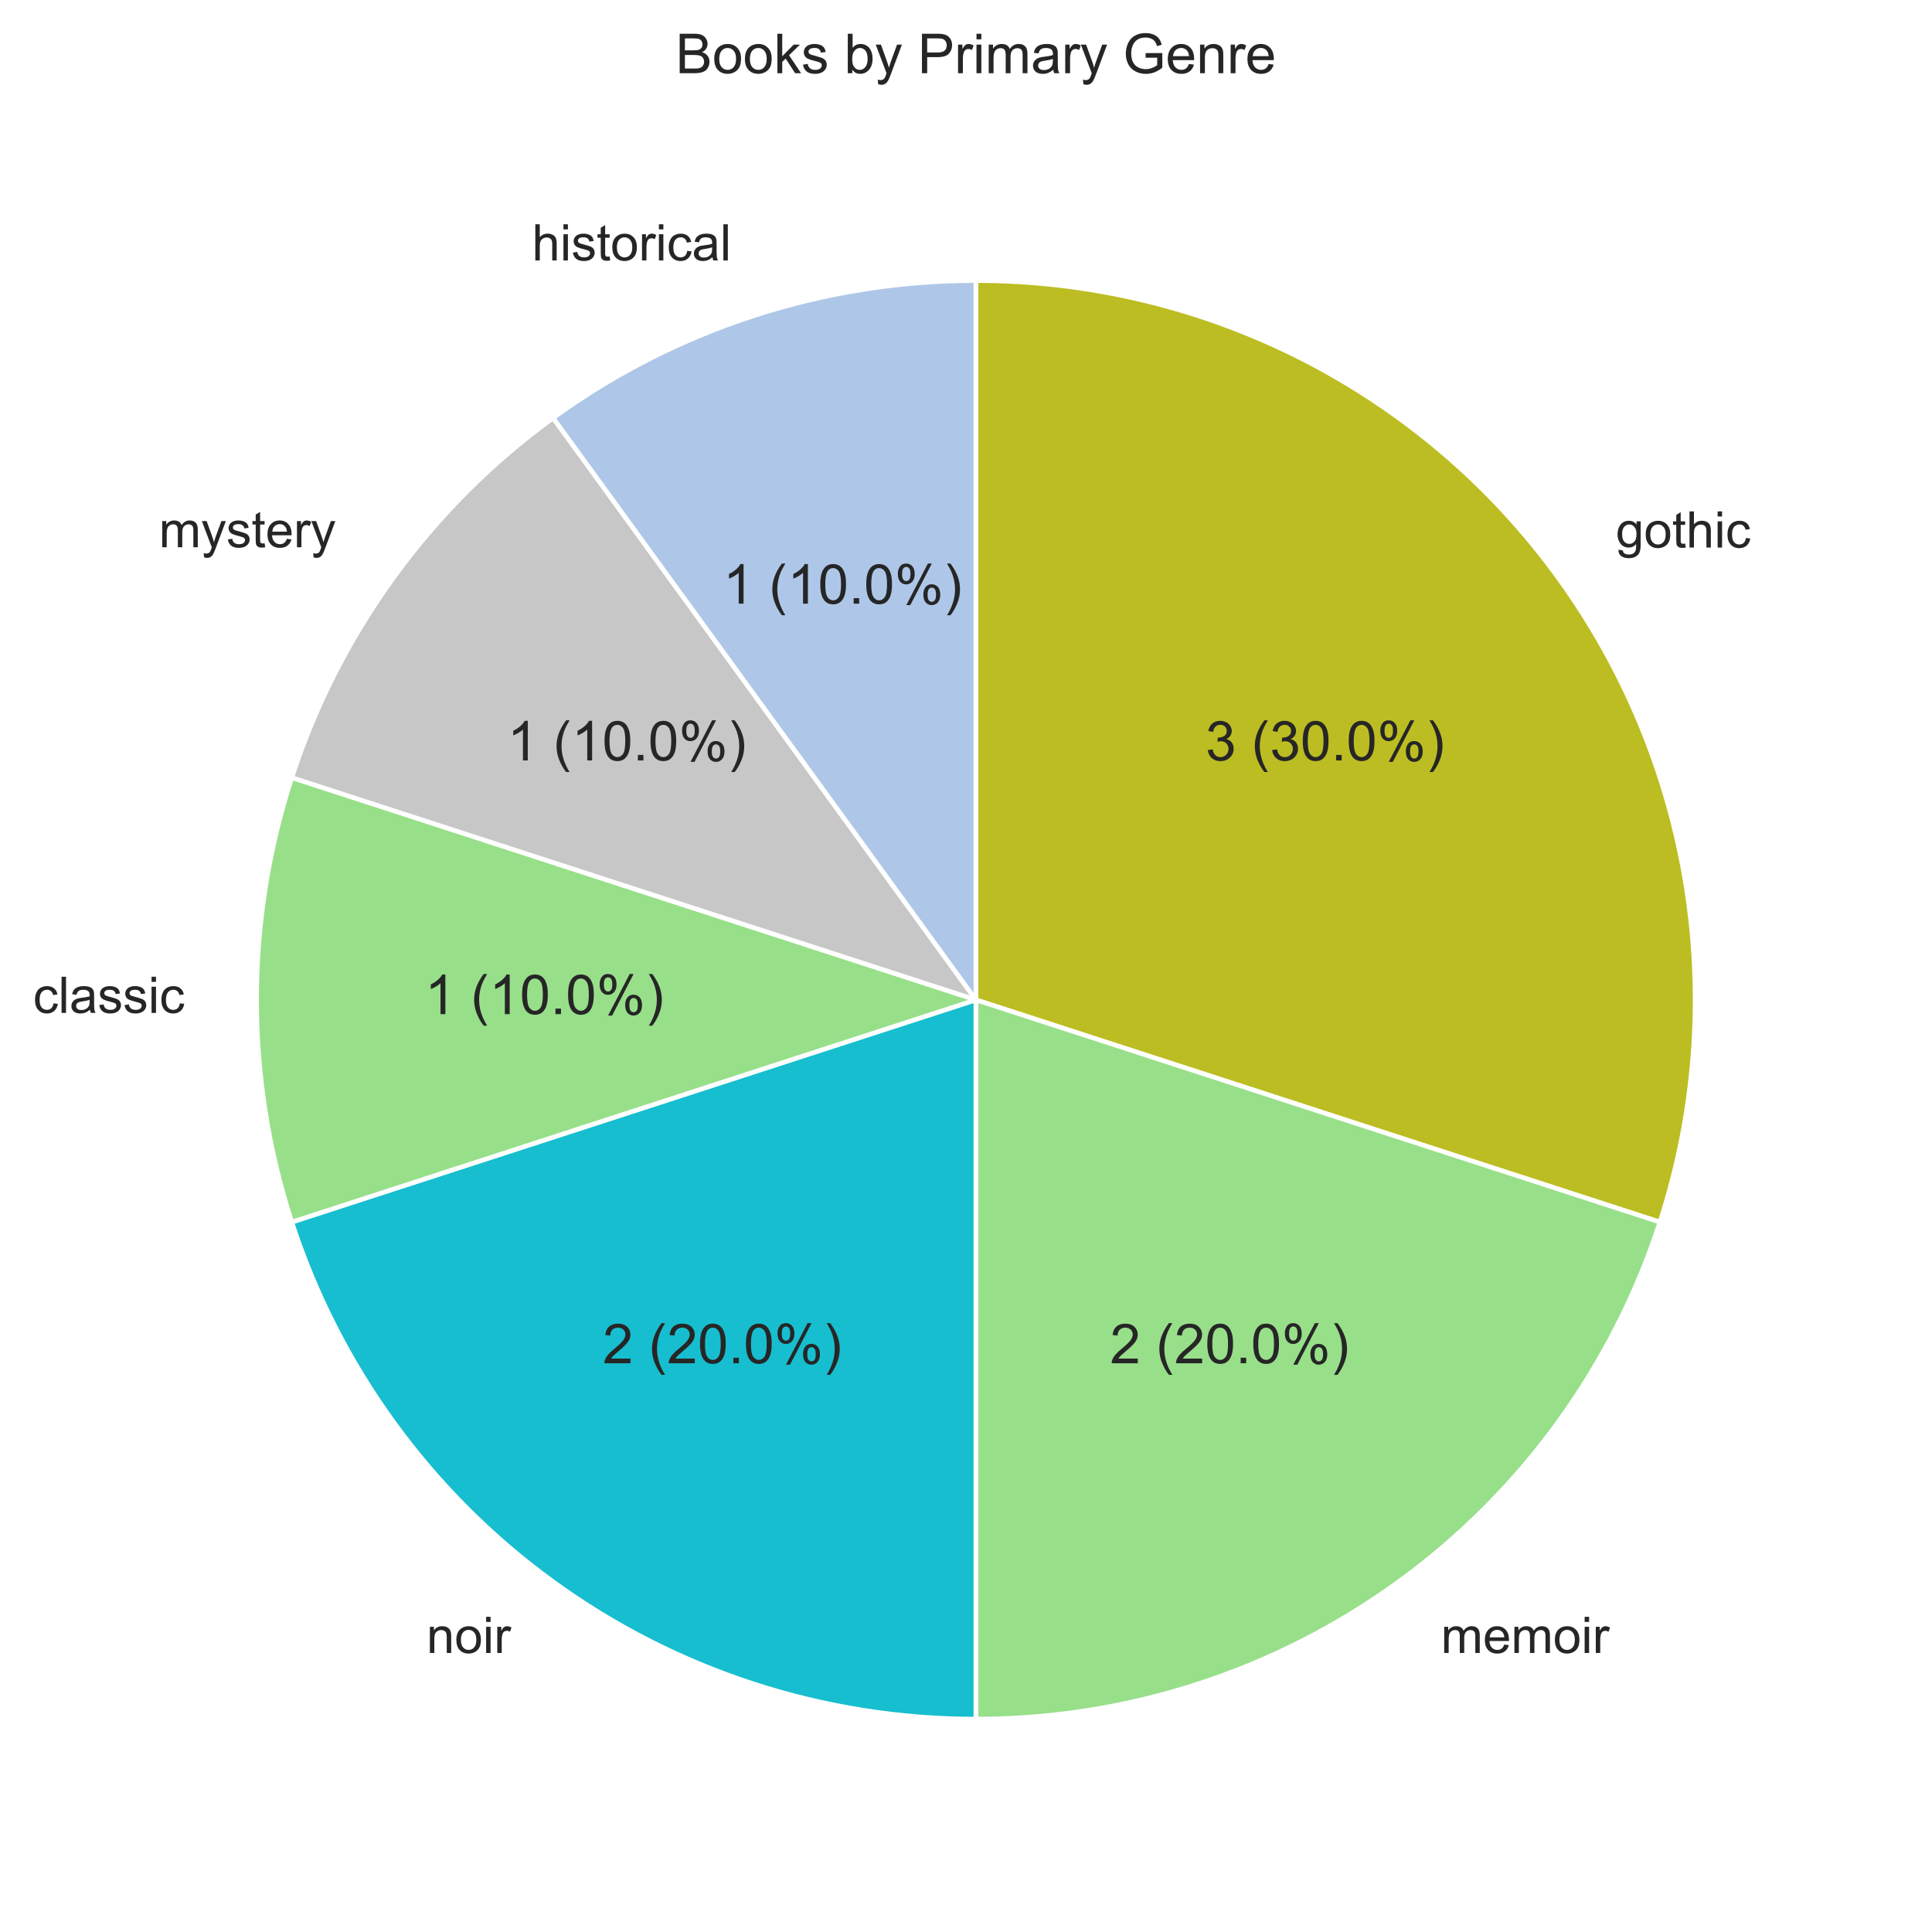
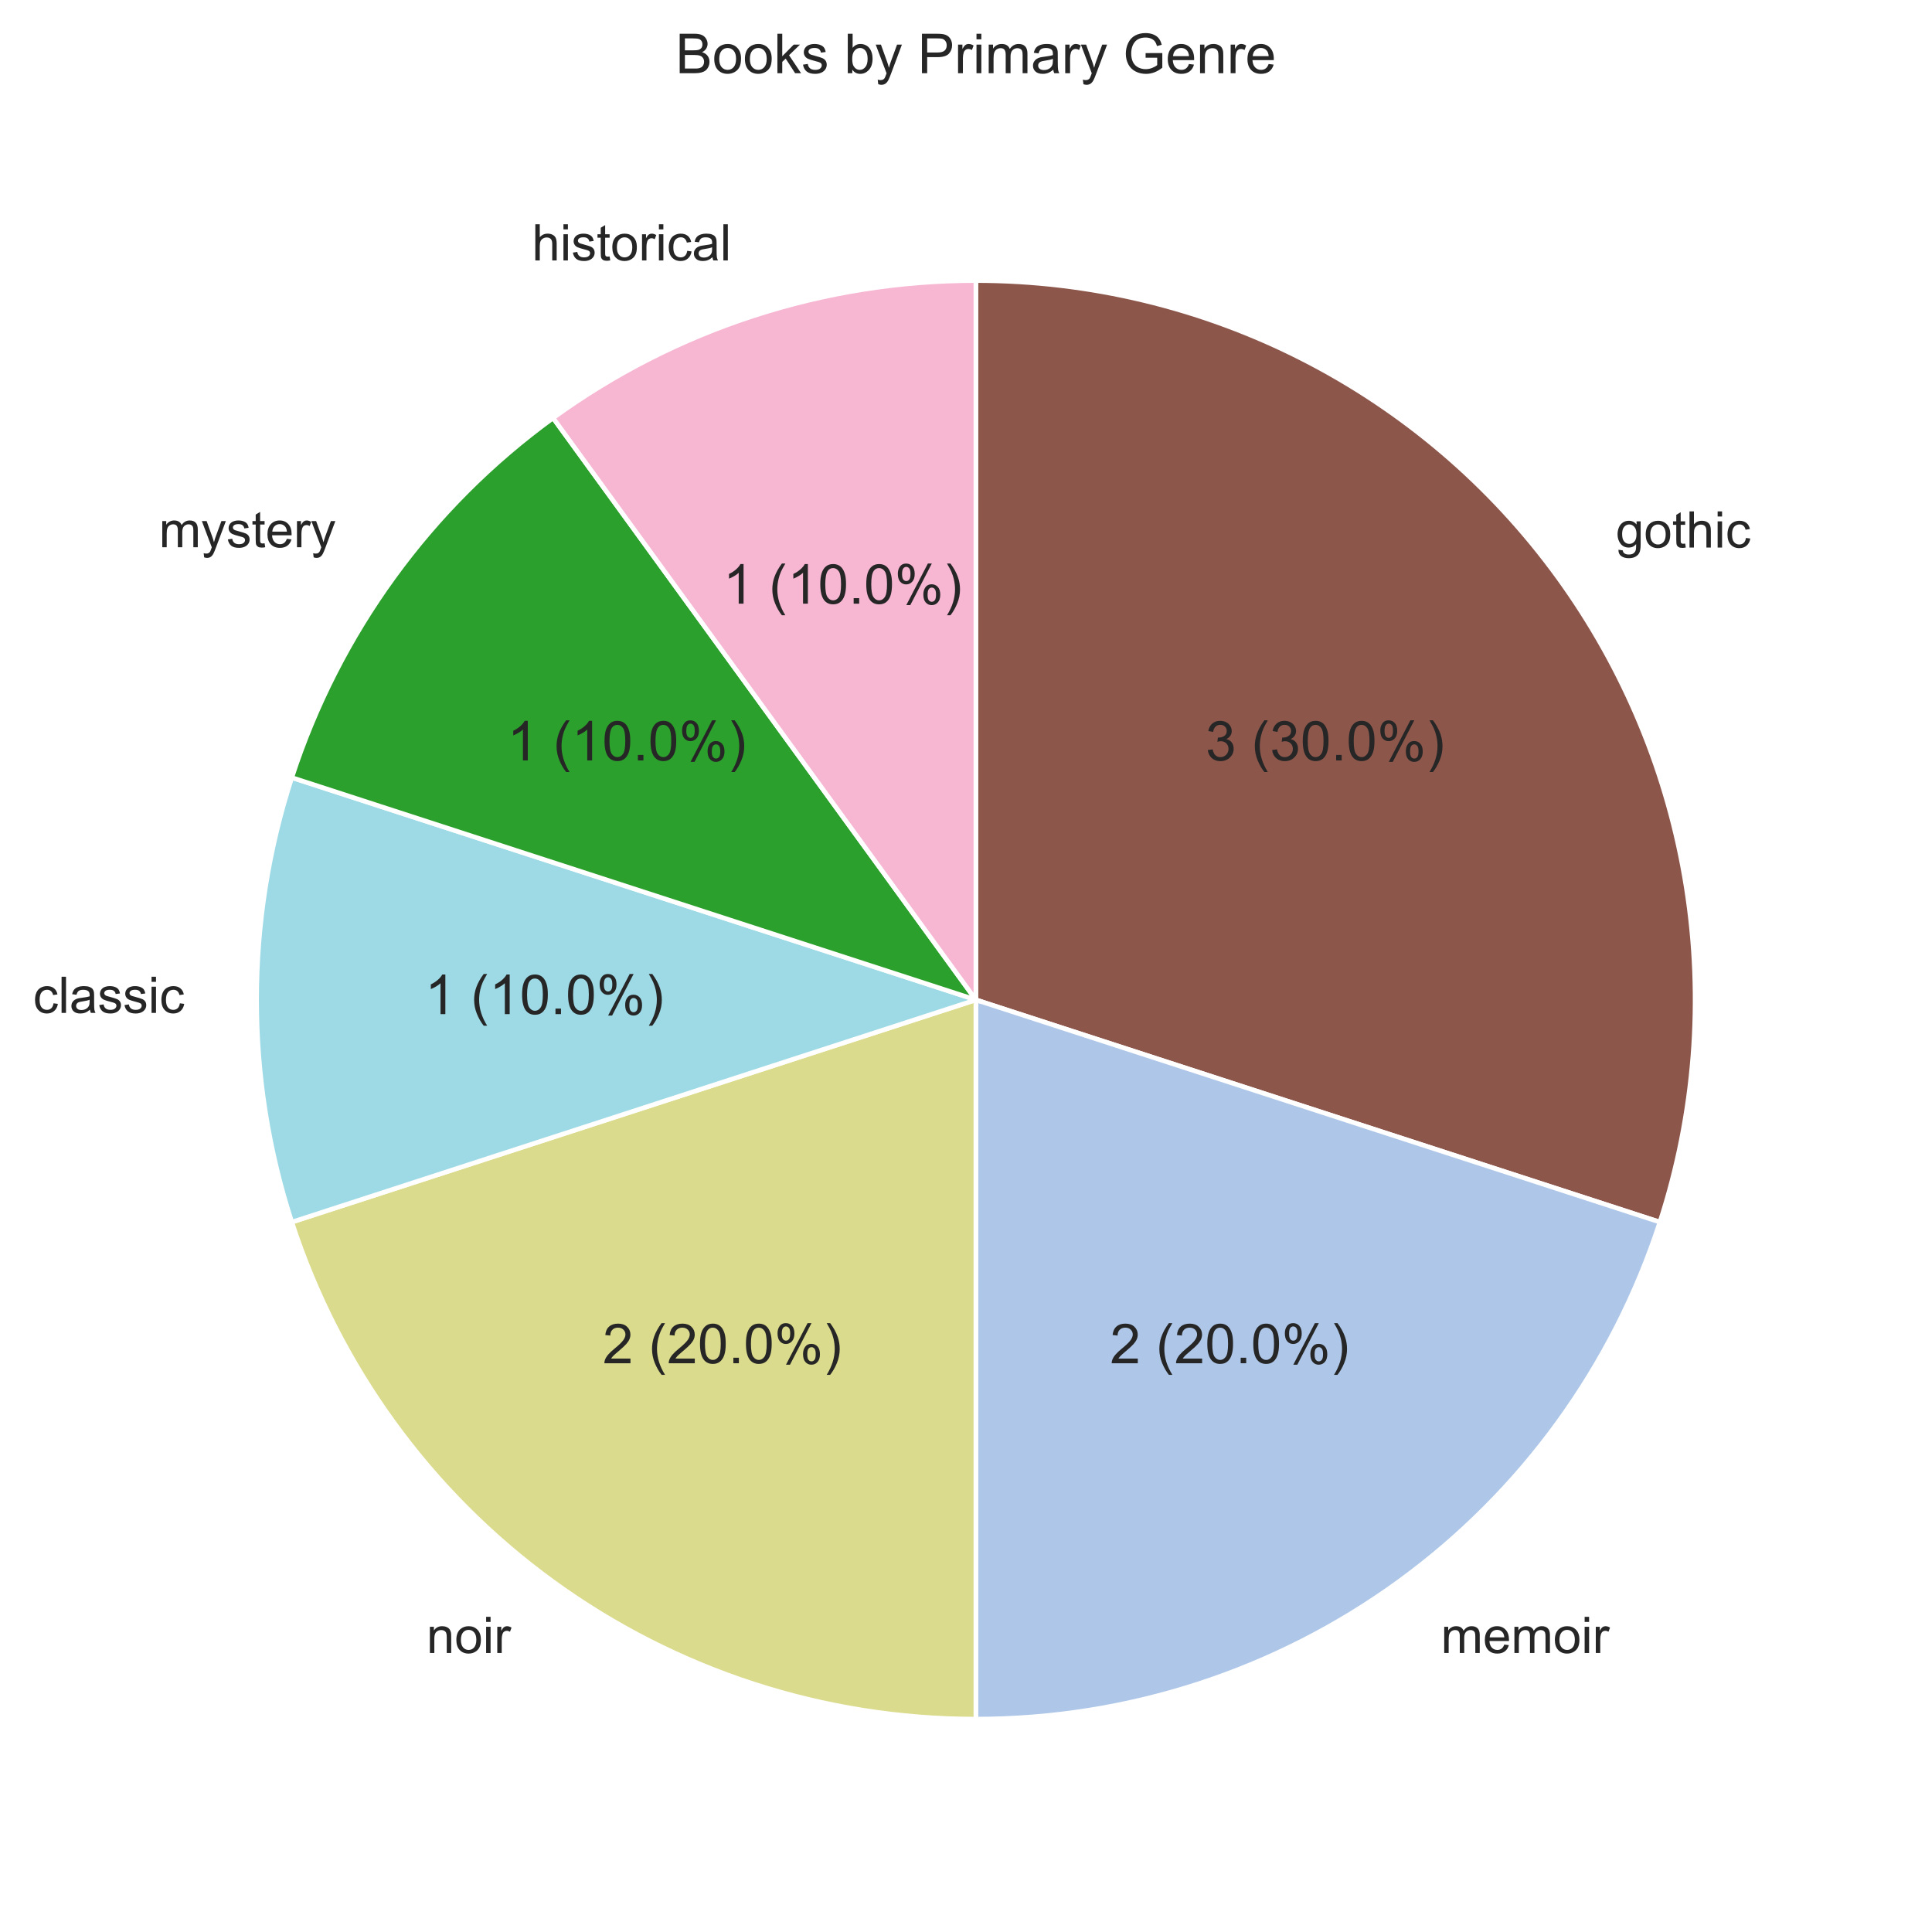
<svg xmlns="http://www.w3.org/2000/svg" xmlns:xlink="http://www.w3.org/1999/xlink" width="415.359pt" height="420.576pt" viewBox="0 0 415.359 420.576" version="1.1">
  <defs>
    <style type="text/css">*{stroke-linejoin: round; stroke-linecap: butt}</style>
  </defs>
  <g id="figure_1">
    <g id="patch_1">
      <path d="M 0 420.576  L 415.359 420.576  L 415.359 0  L 0 0  z " style="fill: #ffffff" />
    </g>
    <g id="axes_1">
      <g id="matplotlib.axis_1" />
      <g id="matplotlib.axis_2" />
      <g id="patch_2">
-         <path d="M 361.351 266.04  C 368.987 242.541 370.952 217.566 367.087 193.162  C 363.222 168.758 353.634 145.612 339.111 125.623  C 324.588 105.633 305.538 89.363 283.523 78.145  C 261.508 66.928 237.147 61.08 212.439 61.08  L 212.439 217.656  z " style="fill: #bcbd22; stroke: #ffffff; stroke-linejoin: miter" />
+         <path d="M 361.351 266.04  C 368.987 242.541 370.952 217.566 367.087 193.162  C 363.222 168.758 353.634 145.612 339.111 125.623  C 324.588 105.633 305.538 89.363 283.523 78.145  C 261.508 66.928 237.147 61.08 212.439 61.08  L 212.439 217.656  z " style="fill: #8c564b; stroke: #ffffff; stroke-linejoin: miter" />
      </g>
      <g id="patch_3">
-         <path d="M 212.439 374.232  C 245.499 374.232 277.725 363.761 304.472 344.328  C 331.218 324.896 351.135 297.483 361.351 266.04  L 212.439 217.656  z " style="fill: #98df8a; stroke: #ffffff; stroke-linejoin: miter" />
+         <path d="M 212.439 374.232  C 245.499 374.232 277.725 363.761 304.472 344.328  C 331.218 324.896 351.135 297.483 361.351 266.04  L 212.439 217.656  z " style="fill: #aec7e8; stroke: #ffffff; stroke-linejoin: miter" />
      </g>
      <g id="patch_4">
-         <path d="M 63.526 266.04  C 73.742 297.483 93.659 324.896 120.406 344.328  C 147.152 363.761 179.378 374.232 212.439 374.232  L 212.439 217.656  z " style="fill: #17becf; stroke: #ffffff; stroke-linejoin: miter" />
+         <path d="M 63.526 266.04  C 73.742 297.483 93.659 324.896 120.406 344.328  C 147.152 363.761 179.378 374.232 212.439 374.232  L 212.439 217.656  z " style="fill: #dbdb8d; stroke: #ffffff; stroke-linejoin: miter" />
      </g>
      <g id="patch_5">
-         <path d="M 63.526 169.271  C 58.449 184.897 55.863 201.225 55.863 217.656  C 55.863 234.086 58.449 250.414 63.526 266.04  L 212.439 217.656  z " style="fill: #98df8a; stroke: #ffffff; stroke-linejoin: miter" />
+         <path d="M 63.526 169.271  C 58.449 184.897 55.863 201.225 55.863 217.656  C 55.863 234.086 58.449 250.414 63.526 266.04  L 212.439 217.656  z " style="fill: #9edae5; stroke: #ffffff; stroke-linejoin: miter" />
      </g>
      <g id="patch_6">
-         <path d="M 120.406 90.983  C 107.113 100.64 95.424 112.33 85.766 125.623  C 76.109 138.915 68.603 153.645 63.526 169.271  L 212.439 217.656  z " style="fill: #c7c7c7; stroke: #ffffff; stroke-linejoin: miter" />
+         <path d="M 120.406 90.983  C 107.113 100.64 95.424 112.33 85.766 125.623  C 76.109 138.915 68.603 153.645 63.526 169.271  L 212.439 217.656  z " style="fill: #2ca02c; stroke: #ffffff; stroke-linejoin: miter" />
      </g>
      <g id="patch_7">
-         <path d="M 212.439 61.08  C 196.009 61.08 179.68 63.666 164.054 68.743  C 148.428 73.82 133.698 81.326 120.406 90.983  L 212.439 217.656  z " style="fill: #aec7e8; stroke: #ffffff; stroke-linejoin: miter" />
+         <path d="M 212.439 61.08  C 196.009 61.08 179.68 63.666 164.054 68.743  C 148.428 73.82 133.698 81.326 120.406 90.983  L 212.439 217.656  z " style="fill: #f7b6d2; stroke: #ffffff; stroke-linejoin: miter" />
      </g>
      <g id="text_1">
        <g style="fill: #262626" transform="translate(351.7787 119.1985) scale(0.11 -0.11)">
          <defs>
            <path id="ArialMT-67" d="M 319 -275  L 866 -356  Q 900 -609 1056 -725  Q 1266 -881 1628 -881  Q 2019 -881 2231 -725  Q 2444 -569 2519 -288  Q 2563 -116 2559 434  Q 2191 0 1641 0  Q 956 0 581 494  Q 206 988 206 1678  Q 206 2153 378 2554  Q 550 2956 876 3175  Q 1203 3394 1644 3394  Q 2231 3394 2613 2919  L 2613 3319  L 3131 3319  L 3131 450  Q 3131 -325 2973 -648  Q 2816 -972 2473 -1159  Q 2131 -1347 1631 -1347  Q 1038 -1347 672 -1080  Q 306 -813 319 -275  z M 784 1719  Q 784 1066 1043 766  Q 1303 466 1694 466  Q 2081 466 2343 764  Q 2606 1063 2606 1700  Q 2606 2309 2336 2618  Q 2066 2928 1684 2928  Q 1309 2928 1046 2623  Q 784 2319 784 1719  z " transform="scale(0.015625)" />
            <path id="ArialMT-6f" d="M 213 1659  Q 213 2581 725 3025  Q 1153 3394 1769 3394  Q 2453 3394 2887 2945  Q 3322 2497 3322 1706  Q 3322 1066 3130 698  Q 2938 331 2570 128  Q 2203 -75 1769 -75  Q 1072 -75 642 372  Q 213 819 213 1659  z M 791 1659  Q 791 1022 1069 705  Q 1347 388 1769 388  Q 2188 388 2466 706  Q 2744 1025 2744 1678  Q 2744 2294 2464 2611  Q 2184 2928 1769 2928  Q 1347 2928 1069 2612  Q 791 2297 791 1659  z " transform="scale(0.015625)" />
            <path id="ArialMT-74" d="M 1650 503  L 1731 6  Q 1494 -44 1306 -44  Q 1000 -44 831 53  Q 663 150 594 308  Q 525 466 525 972  L 525 2881  L 113 2881  L 113 3319  L 525 3319  L 525 4141  L 1084 4478  L 1084 3319  L 1650 3319  L 1650 2881  L 1084 2881  L 1084 941  Q 1084 700 1114 631  Q 1144 563 1211 522  Q 1278 481 1403 481  Q 1497 481 1650 503  z " transform="scale(0.015625)" />
            <path id="ArialMT-68" d="M 422 0  L 422 4581  L 984 4581  L 984 2938  Q 1378 3394 1978 3394  Q 2347 3394 2619 3248  Q 2891 3103 3008 2847  Q 3125 2591 3125 2103  L 3125 0  L 2563 0  L 2563 2103  Q 2563 2525 2380 2717  Q 2197 2909 1863 2909  Q 1613 2909 1392 2779  Q 1172 2650 1078 2428  Q 984 2206 984 1816  L 984 0  L 422 0  z " transform="scale(0.015625)" />
            <path id="ArialMT-69" d="M 425 3934  L 425 4581  L 988 4581  L 988 3934  L 425 3934  z M 425 0  L 425 3319  L 988 3319  L 988 0  L 425 0  z " transform="scale(0.015625)" />
            <path id="ArialMT-63" d="M 2588 1216  L 3141 1144  Q 3050 572 2676 248  Q 2303 -75 1759 -75  Q 1078 -75 664 370  Q 250 816 250 1647  Q 250 2184 428 2587  Q 606 2991 970 3192  Q 1334 3394 1763 3394  Q 2303 3394 2647 3120  Q 2991 2847 3088 2344  L 2541 2259  Q 2463 2594 2264 2762  Q 2066 2931 1784 2931  Q 1359 2931 1093 2626  Q 828 2322 828 1663  Q 828 994 1084 691  Q 1341 388 1753 388  Q 2084 388 2306 591  Q 2528 794 2588 1216  z " transform="scale(0.015625)" />
          </defs>
          <use xlink:href="#ArialMT-67" />
          <use xlink:href="#ArialMT-6f" x="55.615" />
          <use xlink:href="#ArialMT-74" x="111.23" />
          <use xlink:href="#ArialMT-68" x="139.014" />
          <use xlink:href="#ArialMT-69" x="194.629" />
          <use xlink:href="#ArialMT-63" x="216.846" />
        </g>
      </g>
      <g id="text_2">
        <g style="fill: #262626" transform="translate(262.4314 165.5408) scale(0.12 -0.12)">
          <defs>
            <path id="ArialMT-33" d="M 269 1209  L 831 1284  Q 928 806 1161 595  Q 1394 384 1728 384  Q 2125 384 2398 659  Q 2672 934 2672 1341  Q 2672 1728 2419 1979  Q 2166 2231 1775 2231  Q 1616 2231 1378 2169  L 1441 2663  Q 1497 2656 1531 2656  Q 1891 2656 2178 2843  Q 2466 3031 2466 3422  Q 2466 3731 2256 3934  Q 2047 4138 1716 4138  Q 1388 4138 1169 3931  Q 950 3725 888 3313  L 325 3413  Q 428 3978 793 4289  Q 1159 4600 1703 4600  Q 2078 4600 2393 4439  Q 2709 4278 2876 4000  Q 3044 3722 3044 3409  Q 3044 3113 2884 2869  Q 2725 2625 2413 2481  Q 2819 2388 3044 2092  Q 3269 1797 3269 1353  Q 3269 753 2831 336  Q 2394 -81 1725 -81  Q 1122 -81 723 278  Q 325 638 269 1209  z " transform="scale(0.015625)" />
            <path id="ArialMT-20" transform="scale(0.015625)" />
            <path id="ArialMT-28" d="M 1497 -1347  Q 1031 -759 709 28  Q 388 816 388 1659  Q 388 2403 628 3084  Q 909 3875 1497 4659  L 1900 4659  Q 1522 4009 1400 3731  Q 1209 3300 1100 2831  Q 966 2247 966 1656  Q 966 153 1900 -1347  L 1497 -1347  z " transform="scale(0.015625)" />
            <path id="ArialMT-30" d="M 266 2259  Q 266 3072 433 3567  Q 600 4063 929 4331  Q 1259 4600 1759 4600  Q 2128 4600 2406 4451  Q 2684 4303 2865 4023  Q 3047 3744 3150 3342  Q 3253 2941 3253 2259  Q 3253 1453 3087 958  Q 2922 463 2592 192  Q 2263 -78 1759 -78  Q 1097 -78 719 397  Q 266 969 266 2259  z M 844 2259  Q 844 1131 1108 757  Q 1372 384 1759 384  Q 2147 384 2411 759  Q 2675 1134 2675 2259  Q 2675 3391 2411 3762  Q 2147 4134 1753 4134  Q 1366 4134 1134 3806  Q 844 3388 844 2259  z " transform="scale(0.015625)" />
            <path id="ArialMT-2e" d="M 581 0  L 581 641  L 1222 641  L 1222 0  L 581 0  z " transform="scale(0.015625)" />
            <path id="ArialMT-25" d="M 372 3481  Q 372 3972 619 4315  Q 866 4659 1334 4659  Q 1766 4659 2048 4351  Q 2331 4044 2331 3447  Q 2331 2866 2045 2552  Q 1759 2238 1341 2238  Q 925 2238 648 2547  Q 372 2856 372 3481  z M 1350 4272  Q 1141 4272 1002 4090  Q 863 3909 863 3425  Q 863 2984 1003 2804  Q 1144 2625 1350 2625  Q 1563 2625 1702 2806  Q 1841 2988 1841 3469  Q 1841 3913 1700 4092  Q 1559 4272 1350 4272  z M 1353 -169  L 3859 4659  L 4316 4659  L 1819 -169  L 1353 -169  z M 3334 1075  Q 3334 1569 3581 1911  Q 3828 2253 4300 2253  Q 4731 2253 5014 1945  Q 5297 1638 5297 1041  Q 5297 459 5011 145  Q 4725 -169 4303 -169  Q 3888 -169 3611 142  Q 3334 453 3334 1075  z M 4316 1866  Q 4103 1866 3964 1684  Q 3825 1503 3825 1019  Q 3825 581 3965 400  Q 4106 219 4313 219  Q 4528 219 4667 400  Q 4806 581 4806 1063  Q 4806 1506 4665 1686  Q 4525 1866 4316 1866  z " transform="scale(0.015625)" />
            <path id="ArialMT-29" d="M 791 -1347  L 388 -1347  Q 1322 153 1322 1656  Q 1322 2244 1188 2822  Q 1081 3291 891 3722  Q 769 4003 388 4659  L 791 4659  Q 1378 3875 1659 3084  Q 1900 2403 1900 1659  Q 1900 816 1576 28  Q 1253 -759 791 -1347  z " transform="scale(0.015625)" />
          </defs>
          <use xlink:href="#ArialMT-33" />
          <use xlink:href="#ArialMT-20" x="55.615" />
          <use xlink:href="#ArialMT-28" x="83.398" />
          <use xlink:href="#ArialMT-33" x="116.699" />
          <use xlink:href="#ArialMT-30" x="172.314" />
          <use xlink:href="#ArialMT-2e" x="227.93" />
          <use xlink:href="#ArialMT-30" x="255.713" />
          <use xlink:href="#ArialMT-25" x="311.328" />
          <use xlink:href="#ArialMT-29" x="400.244" />
        </g>
      </g>
      <g id="text_3">
        <g style="fill: #262626" transform="translate(313.6751 359.8392) scale(0.11 -0.11)">
          <defs>
            <path id="ArialMT-6d" d="M 422 0  L 422 3319  L 925 3319  L 925 2853  Q 1081 3097 1340 3245  Q 1600 3394 1931 3394  Q 2300 3394 2536 3241  Q 2772 3088 2869 2813  Q 3263 3394 3894 3394  Q 4388 3394 4653 3120  Q 4919 2847 4919 2278  L 4919 0  L 4359 0  L 4359 2091  Q 4359 2428 4304 2576  Q 4250 2725 4106 2815  Q 3963 2906 3769 2906  Q 3419 2906 3187 2673  Q 2956 2441 2956 1928  L 2956 0  L 2394 0  L 2394 2156  Q 2394 2531 2256 2718  Q 2119 2906 1806 2906  Q 1569 2906 1367 2781  Q 1166 2656 1075 2415  Q 984 2175 984 1722  L 984 0  L 422 0  z " transform="scale(0.015625)" />
            <path id="ArialMT-65" d="M 2694 1069  L 3275 997  Q 3138 488 2766 206  Q 2394 -75 1816 -75  Q 1088 -75 661 373  Q 234 822 234 1631  Q 234 2469 665 2931  Q 1097 3394 1784 3394  Q 2450 3394 2872 2941  Q 3294 2488 3294 1666  Q 3294 1616 3291 1516  L 816 1516  Q 847 969 1125 678  Q 1403 388 1819 388  Q 2128 388 2347 550  Q 2566 713 2694 1069  z M 847 1978  L 2700 1978  Q 2663 2397 2488 2606  Q 2219 2931 1791 2931  Q 1403 2931 1139 2672  Q 875 2413 847 1978  z " transform="scale(0.015625)" />
            <path id="ArialMT-72" d="M 416 0  L 416 3319  L 922 3319  L 922 2816  Q 1116 3169 1280 3281  Q 1444 3394 1641 3394  Q 1925 3394 2219 3213  L 2025 2691  Q 1819 2813 1613 2813  Q 1428 2813 1281 2702  Q 1134 2591 1072 2394  Q 978 2094 978 1738  L 978 0  L 416 0  z " transform="scale(0.015625)" />
          </defs>
          <use xlink:href="#ArialMT-6d" />
          <use xlink:href="#ArialMT-65" x="83.301" />
          <use xlink:href="#ArialMT-6d" x="138.916" />
          <use xlink:href="#ArialMT-6f" x="222.217" />
          <use xlink:href="#ArialMT-69" x="277.832" />
          <use xlink:href="#ArialMT-72" x="300.049" />
        </g>
      </g>
      <g id="text_4">
        <g style="fill: #262626" transform="translate(241.6477 296.7642) scale(0.12 -0.12)">
          <defs>
            <path id="ArialMT-32" d="M 3222 541  L 3222 0  L 194 0  Q 188 203 259 391  Q 375 700 629 1000  Q 884 1300 1366 1694  Q 2113 2306 2375 2664  Q 2638 3022 2638 3341  Q 2638 3675 2398 3904  Q 2159 4134 1775 4134  Q 1369 4134 1125 3890  Q 881 3647 878 3216  L 300 3275  Q 359 3922 746 4261  Q 1134 4600 1788 4600  Q 2447 4600 2831 4234  Q 3216 3869 3216 3328  Q 3216 3053 3103 2787  Q 2991 2522 2730 2228  Q 2469 1934 1863 1422  Q 1356 997 1212 845  Q 1069 694 975 541  L 3222 541  z " transform="scale(0.015625)" />
          </defs>
          <use xlink:href="#ArialMT-32" />
          <use xlink:href="#ArialMT-20" x="55.615" />
          <use xlink:href="#ArialMT-28" x="83.398" />
          <use xlink:href="#ArialMT-32" x="116.699" />
          <use xlink:href="#ArialMT-30" x="172.314" />
          <use xlink:href="#ArialMT-2e" x="227.93" />
          <use xlink:href="#ArialMT-30" x="255.713" />
          <use xlink:href="#ArialMT-25" x="311.328" />
          <use xlink:href="#ArialMT-29" x="400.244" />
        </g>
      </g>
      <g id="text_5">
        <g style="fill: #262626" transform="translate(92.86159 359.8392) scale(0.11 -0.11)">
          <defs>
            <path id="ArialMT-6e" d="M 422 0  L 422 3319  L 928 3319  L 928 2847  Q 1294 3394 1984 3394  Q 2284 3394 2536 3286  Q 2788 3178 2913 3003  Q 3038 2828 3088 2588  Q 3119 2431 3119 2041  L 3119 0  L 2556 0  L 2556 2019  Q 2556 2363 2490 2533  Q 2425 2703 2258 2804  Q 2091 2906 1866 2906  Q 1506 2906 1245 2678  Q 984 2450 984 1813  L 984 0  L 422 0  z " transform="scale(0.015625)" />
          </defs>
          <use xlink:href="#ArialMT-6e" />
          <use xlink:href="#ArialMT-6f" x="55.615" />
          <use xlink:href="#ArialMT-69" x="111.23" />
          <use xlink:href="#ArialMT-72" x="133.447" />
        </g>
      </g>
      <g id="text_6">
        <g style="fill: #262626" transform="translate(131.208 296.7642) scale(0.12 -0.12)">
          <use xlink:href="#ArialMT-32" />
          <use xlink:href="#ArialMT-20" x="55.615" />
          <use xlink:href="#ArialMT-28" x="83.398" />
          <use xlink:href="#ArialMT-32" x="116.699" />
          <use xlink:href="#ArialMT-30" x="172.314" />
          <use xlink:href="#ArialMT-2e" x="227.93" />
          <use xlink:href="#ArialMT-30" x="255.713" />
          <use xlink:href="#ArialMT-25" x="311.328" />
          <use xlink:href="#ArialMT-29" x="400.244" />
        </g>
      </g>
      <g id="text_7">
        <g style="fill: #262626" transform="translate(7.2 220.4993) scale(0.11 -0.11)">
          <defs>
            <path id="ArialMT-6c" d="M 409 0  L 409 4581  L 972 4581  L 972 0  L 409 0  z " transform="scale(0.015625)" />
            <path id="ArialMT-61" d="M 2588 409  Q 2275 144 1986 34  Q 1697 -75 1366 -75  Q 819 -75 525 192  Q 231 459 231 875  Q 231 1119 342 1320  Q 453 1522 633 1644  Q 813 1766 1038 1828  Q 1203 1872 1538 1913  Q 2219 1994 2541 2106  Q 2544 2222 2544 2253  Q 2544 2597 2384 2738  Q 2169 2928 1744 2928  Q 1347 2928 1158 2789  Q 969 2650 878 2297  L 328 2372  Q 403 2725 575 2942  Q 747 3159 1072 3276  Q 1397 3394 1825 3394  Q 2250 3394 2515 3294  Q 2781 3194 2906 3042  Q 3031 2891 3081 2659  Q 3109 2516 3109 2141  L 3109 1391  Q 3109 606 3145 398  Q 3181 191 3288 0  L 2700 0  Q 2613 175 2588 409  z M 2541 1666  Q 2234 1541 1622 1453  Q 1275 1403 1131 1340  Q 988 1278 909 1158  Q 831 1038 831 891  Q 831 666 1001 516  Q 1172 366 1500 366  Q 1825 366 2078 508  Q 2331 650 2450 897  Q 2541 1088 2541 1459  L 2541 1666  z " transform="scale(0.015625)" />
            <path id="ArialMT-73" d="M 197 991  L 753 1078  Q 800 744 1014 566  Q 1228 388 1613 388  Q 2000 388 2187 545  Q 2375 703 2375 916  Q 2375 1106 2209 1216  Q 2094 1291 1634 1406  Q 1016 1563 777 1677  Q 538 1791 414 1992  Q 291 2194 291 2438  Q 291 2659 392 2848  Q 494 3038 669 3163  Q 800 3259 1026 3326  Q 1253 3394 1513 3394  Q 1903 3394 2198 3281  Q 2494 3169 2634 2976  Q 2775 2784 2828 2463  L 2278 2388  Q 2241 2644 2061 2787  Q 1881 2931 1553 2931  Q 1166 2931 1000 2803  Q 834 2675 834 2503  Q 834 2394 903 2306  Q 972 2216 1119 2156  Q 1203 2125 1616 2013  Q 2213 1853 2448 1751  Q 2684 1650 2818 1456  Q 2953 1263 2953 975  Q 2953 694 2789 445  Q 2625 197 2315 61  Q 2006 -75 1616 -75  Q 969 -75 630 194  Q 291 463 197 991  z " transform="scale(0.015625)" />
          </defs>
          <use xlink:href="#ArialMT-63" />
          <use xlink:href="#ArialMT-6c" x="50" />
          <use xlink:href="#ArialMT-61" x="72.217" />
          <use xlink:href="#ArialMT-73" x="127.832" />
          <use xlink:href="#ArialMT-73" x="177.832" />
          <use xlink:href="#ArialMT-69" x="227.832" />
          <use xlink:href="#ArialMT-63" x="250.049" />
        </g>
      </g>
      <g id="text_8">
        <g style="fill: #262626" transform="translate(92.48222 220.7606) scale(0.12 -0.12)">
          <defs>
            <path id="ArialMT-31" d="M 2384 0  L 1822 0  L 1822 3584  Q 1619 3391 1289 3197  Q 959 3003 697 2906  L 697 3450  Q 1169 3672 1522 3987  Q 1875 4303 2022 4600  L 2384 4600  L 2384 0  z " transform="scale(0.015625)" />
          </defs>
          <use xlink:href="#ArialMT-31" />
          <use xlink:href="#ArialMT-20" x="55.615" />
          <use xlink:href="#ArialMT-28" x="83.398" />
          <use xlink:href="#ArialMT-31" x="116.699" />
          <use xlink:href="#ArialMT-30" x="172.314" />
          <use xlink:href="#ArialMT-2e" x="227.93" />
          <use xlink:href="#ArialMT-30" x="255.713" />
          <use xlink:href="#ArialMT-25" x="311.328" />
          <use xlink:href="#ArialMT-29" x="400.244" />
        </g>
      </g>
      <g id="text_9">
        <g style="fill: #262626" transform="translate(34.60058 119.134) scale(0.11 -0.11)">
          <defs>
            <path id="ArialMT-79" d="M 397 -1278  L 334 -750  Q 519 -800 656 -800  Q 844 -800 956 -737  Q 1069 -675 1141 -563  Q 1194 -478 1313 -144  Q 1328 -97 1363 -6  L 103 3319  L 709 3319  L 1400 1397  Q 1534 1031 1641 628  Q 1738 1016 1872 1384  L 2581 3319  L 3144 3319  L 1881 -56  Q 1678 -603 1566 -809  Q 1416 -1088 1222 -1217  Q 1028 -1347 759 -1347  Q 597 -1347 397 -1278  z " transform="scale(0.015625)" />
          </defs>
          <use xlink:href="#ArialMT-6d" />
          <use xlink:href="#ArialMT-79" x="83.301" />
          <use xlink:href="#ArialMT-73" x="133.301" />
          <use xlink:href="#ArialMT-74" x="183.301" />
          <use xlink:href="#ArialMT-65" x="211.084" />
          <use xlink:href="#ArialMT-72" x="266.699" />
          <use xlink:href="#ArialMT-79" x="300" />
        </g>
      </g>
      <g id="text_10">
        <g style="fill: #262626" transform="translate(110.4242 165.5408) scale(0.12 -0.12)">
          <use xlink:href="#ArialMT-31" />
          <use xlink:href="#ArialMT-20" x="55.615" />
          <use xlink:href="#ArialMT-28" x="83.398" />
          <use xlink:href="#ArialMT-31" x="116.699" />
          <use xlink:href="#ArialMT-30" x="172.314" />
          <use xlink:href="#ArialMT-2e" x="227.93" />
          <use xlink:href="#ArialMT-30" x="255.713" />
          <use xlink:href="#ArialMT-25" x="311.328" />
          <use xlink:href="#ArialMT-29" x="400.244" />
        </g>
      </g>
      <g id="text_11">
        <g style="fill: #262626" transform="translate(115.8138 56.6954) scale(0.11 -0.11)">
          <use xlink:href="#ArialMT-68" />
          <use xlink:href="#ArialMT-69" x="55.615" />
          <use xlink:href="#ArialMT-73" x="77.832" />
          <use xlink:href="#ArialMT-74" x="127.832" />
          <use xlink:href="#ArialMT-6f" x="155.615" />
          <use xlink:href="#ArialMT-72" x="211.23" />
          <use xlink:href="#ArialMT-69" x="244.531" />
          <use xlink:href="#ArialMT-63" x="266.748" />
          <use xlink:href="#ArialMT-61" x="316.748" />
          <use xlink:href="#ArialMT-6c" x="372.363" />
        </g>
      </g>
      <g id="text_12">
        <g style="fill: #262626" transform="translate(157.397 131.413) scale(0.12 -0.12)">
          <use xlink:href="#ArialMT-31" />
          <use xlink:href="#ArialMT-20" x="55.615" />
          <use xlink:href="#ArialMT-28" x="83.398" />
          <use xlink:href="#ArialMT-31" x="116.699" />
          <use xlink:href="#ArialMT-30" x="172.314" />
          <use xlink:href="#ArialMT-2e" x="227.93" />
          <use xlink:href="#ArialMT-30" x="255.713" />
          <use xlink:href="#ArialMT-25" x="311.328" />
          <use xlink:href="#ArialMT-29" x="400.244" />
        </g>
      </g>
      <g id="text_13">
        <g style="fill: #262626" transform="translate(147.0866 15.93562) scale(0.12 -0.12)">
          <defs>
            <path id="ArialMT-42" d="M 469 0  L 469 4581  L 2188 4581  Q 2713 4581 3030 4442  Q 3347 4303 3526 4014  Q 3706 3725 3706 3409  Q 3706 3116 3547 2856  Q 3388 2597 3066 2438  Q 3481 2316 3704 2022  Q 3928 1728 3928 1328  Q 3928 1006 3792 729  Q 3656 453 3456 303  Q 3256 153 2954 76  Q 2653 0 2216 0  L 469 0  z M 1075 2656  L 2066 2656  Q 2469 2656 2644 2709  Q 2875 2778 2992 2937  Q 3109 3097 3109 3338  Q 3109 3566 3000 3739  Q 2891 3913 2687 3977  Q 2484 4041 1991 4041  L 1075 4041  L 1075 2656  z M 1075 541  L 2216 541  Q 2509 541 2628 563  Q 2838 600 2978 687  Q 3119 775 3209 942  Q 3300 1109 3300 1328  Q 3300 1584 3169 1773  Q 3038 1963 2805 2039  Q 2572 2116 2134 2116  L 1075 2116  L 1075 541  z " transform="scale(0.015625)" />
            <path id="ArialMT-6b" d="M 425 0  L 425 4581  L 988 4581  L 988 1969  L 2319 3319  L 3047 3319  L 1778 2088  L 3175 0  L 2481 0  L 1384 1697  L 988 1316  L 988 0  L 425 0  z " transform="scale(0.015625)" />
            <path id="ArialMT-62" d="M 941 0  L 419 0  L 419 4581  L 981 4581  L 981 2947  Q 1338 3394 1891 3394  Q 2197 3394 2470 3270  Q 2744 3147 2920 2923  Q 3097 2700 3197 2384  Q 3297 2069 3297 1709  Q 3297 856 2875 390  Q 2453 -75 1863 -75  Q 1275 -75 941 416  L 941 0  z M 934 1684  Q 934 1088 1097 822  Q 1363 388 1816 388  Q 2184 388 2453 708  Q 2722 1028 2722 1663  Q 2722 2313 2464 2622  Q 2206 2931 1841 2931  Q 1472 2931 1203 2611  Q 934 2291 934 1684  z " transform="scale(0.015625)" />
            <path id="ArialMT-50" d="M 494 0  L 494 4581  L 2222 4581  Q 2678 4581 2919 4538  Q 3256 4481 3484 4323  Q 3713 4166 3852 3881  Q 3991 3597 3991 3256  Q 3991 2672 3619 2267  Q 3247 1863 2275 1863  L 1100 1863  L 1100 0  L 494 0  z M 1100 2403  L 2284 2403  Q 2872 2403 3119 2622  Q 3366 2841 3366 3238  Q 3366 3525 3220 3729  Q 3075 3934 2838 4000  Q 2684 4041 2272 4041  L 1100 4041  L 1100 2403  z " transform="scale(0.015625)" />
            <path id="ArialMT-47" d="M 2638 1797  L 2638 2334  L 4578 2338  L 4578 638  Q 4131 281 3656 101  Q 3181 -78 2681 -78  Q 2006 -78 1454 211  Q 903 500 622 1047  Q 341 1594 341 2269  Q 341 2938 620 3517  Q 900 4097 1425 4378  Q 1950 4659 2634 4659  Q 3131 4659 3532 4498  Q 3934 4338 4162 4050  Q 4391 3763 4509 3300  L 3963 3150  Q 3859 3500 3706 3700  Q 3553 3900 3268 4020  Q 2984 4141 2638 4141  Q 2222 4141 1919 4014  Q 1616 3888 1430 3681  Q 1244 3475 1141 3228  Q 966 2803 966 2306  Q 966 1694 1177 1281  Q 1388 869 1791 669  Q 2194 469 2647 469  Q 3041 469 3416 620  Q 3791 772 3984 944  L 3984 1797  L 2638 1797  z " transform="scale(0.015625)" />
          </defs>
          <use xlink:href="#ArialMT-42" />
          <use xlink:href="#ArialMT-6f" x="66.699" />
          <use xlink:href="#ArialMT-6f" x="122.314" />
          <use xlink:href="#ArialMT-6b" x="177.93" />
          <use xlink:href="#ArialMT-73" x="227.93" />
          <use xlink:href="#ArialMT-20" x="277.93" />
          <use xlink:href="#ArialMT-62" x="305.713" />
          <use xlink:href="#ArialMT-79" x="361.328" />
          <use xlink:href="#ArialMT-20" x="411.328" />
          <use xlink:href="#ArialMT-50" x="439.111" />
          <use xlink:href="#ArialMT-72" x="505.811" />
          <use xlink:href="#ArialMT-69" x="539.111" />
          <use xlink:href="#ArialMT-6d" x="561.328" />
          <use xlink:href="#ArialMT-61" x="644.629" />
          <use xlink:href="#ArialMT-72" x="700.244" />
          <use xlink:href="#ArialMT-79" x="733.545" />
          <use xlink:href="#ArialMT-20" x="783.545" />
          <use xlink:href="#ArialMT-47" x="811.328" />
          <use xlink:href="#ArialMT-65" x="889.111" />
          <use xlink:href="#ArialMT-6e" x="944.727" />
          <use xlink:href="#ArialMT-72" x="1000.342" />
          <use xlink:href="#ArialMT-65" x="1033.643" />
        </g>
      </g>
    </g>
  </g>
</svg>
